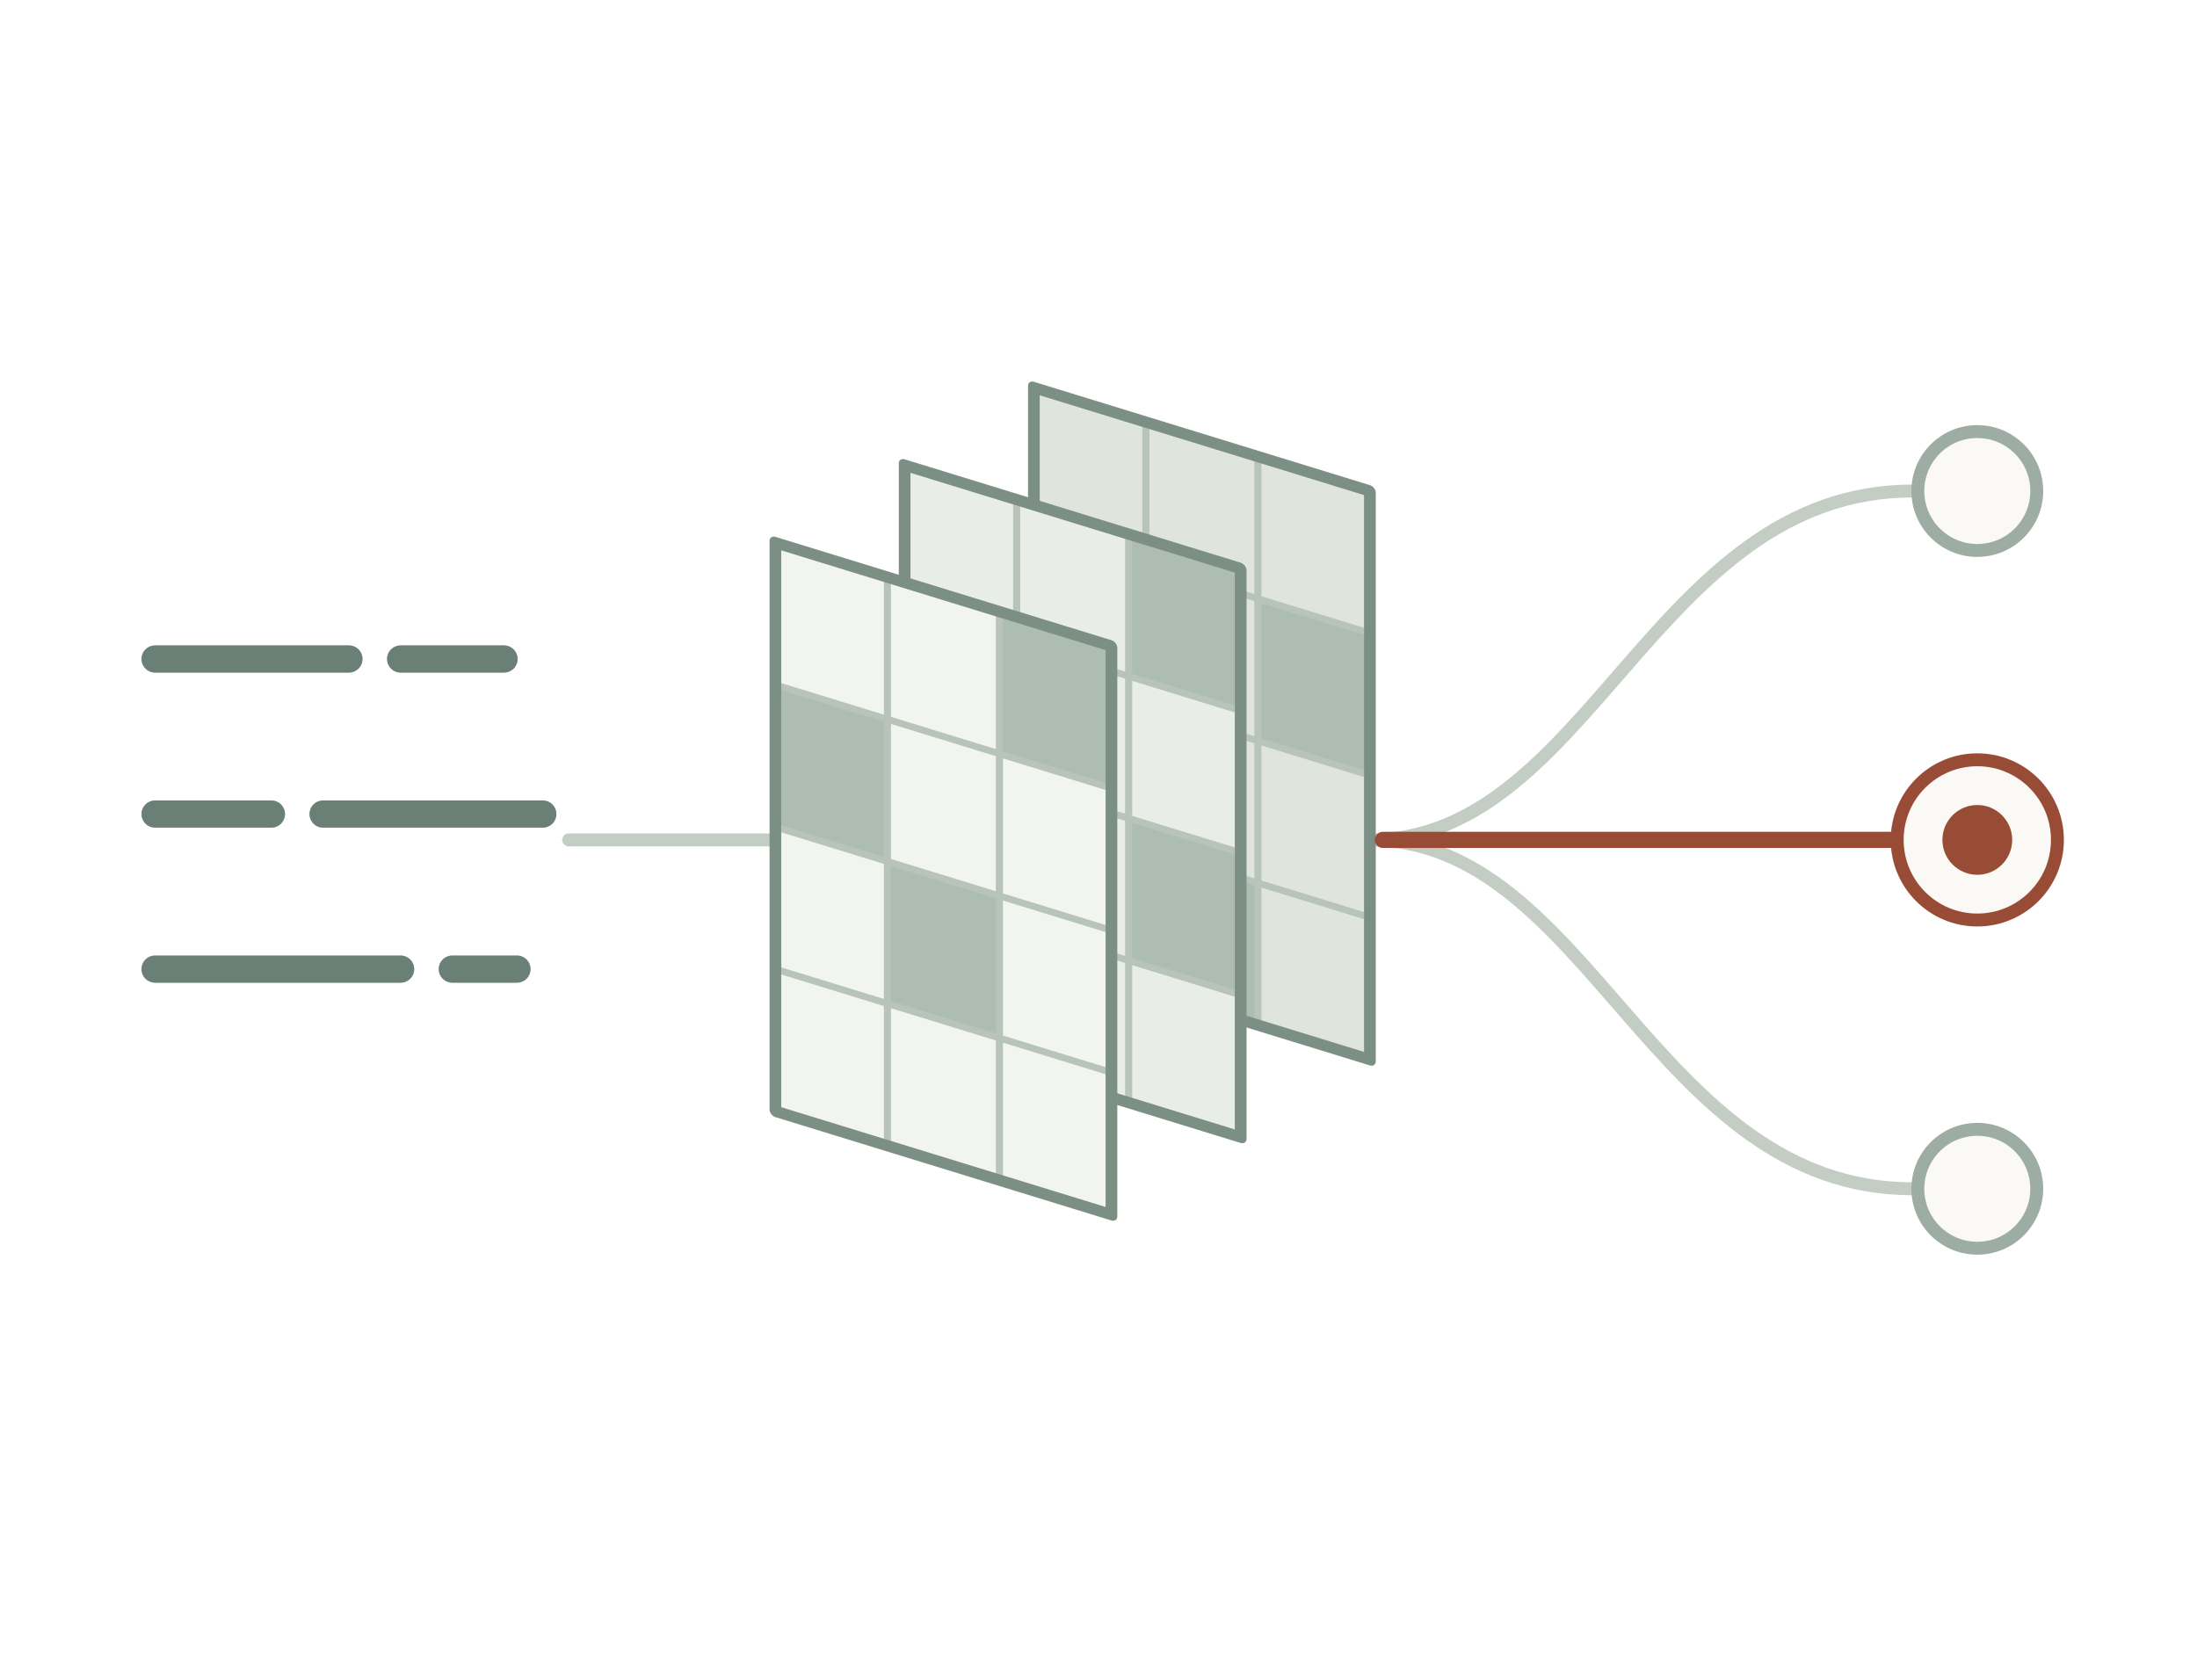
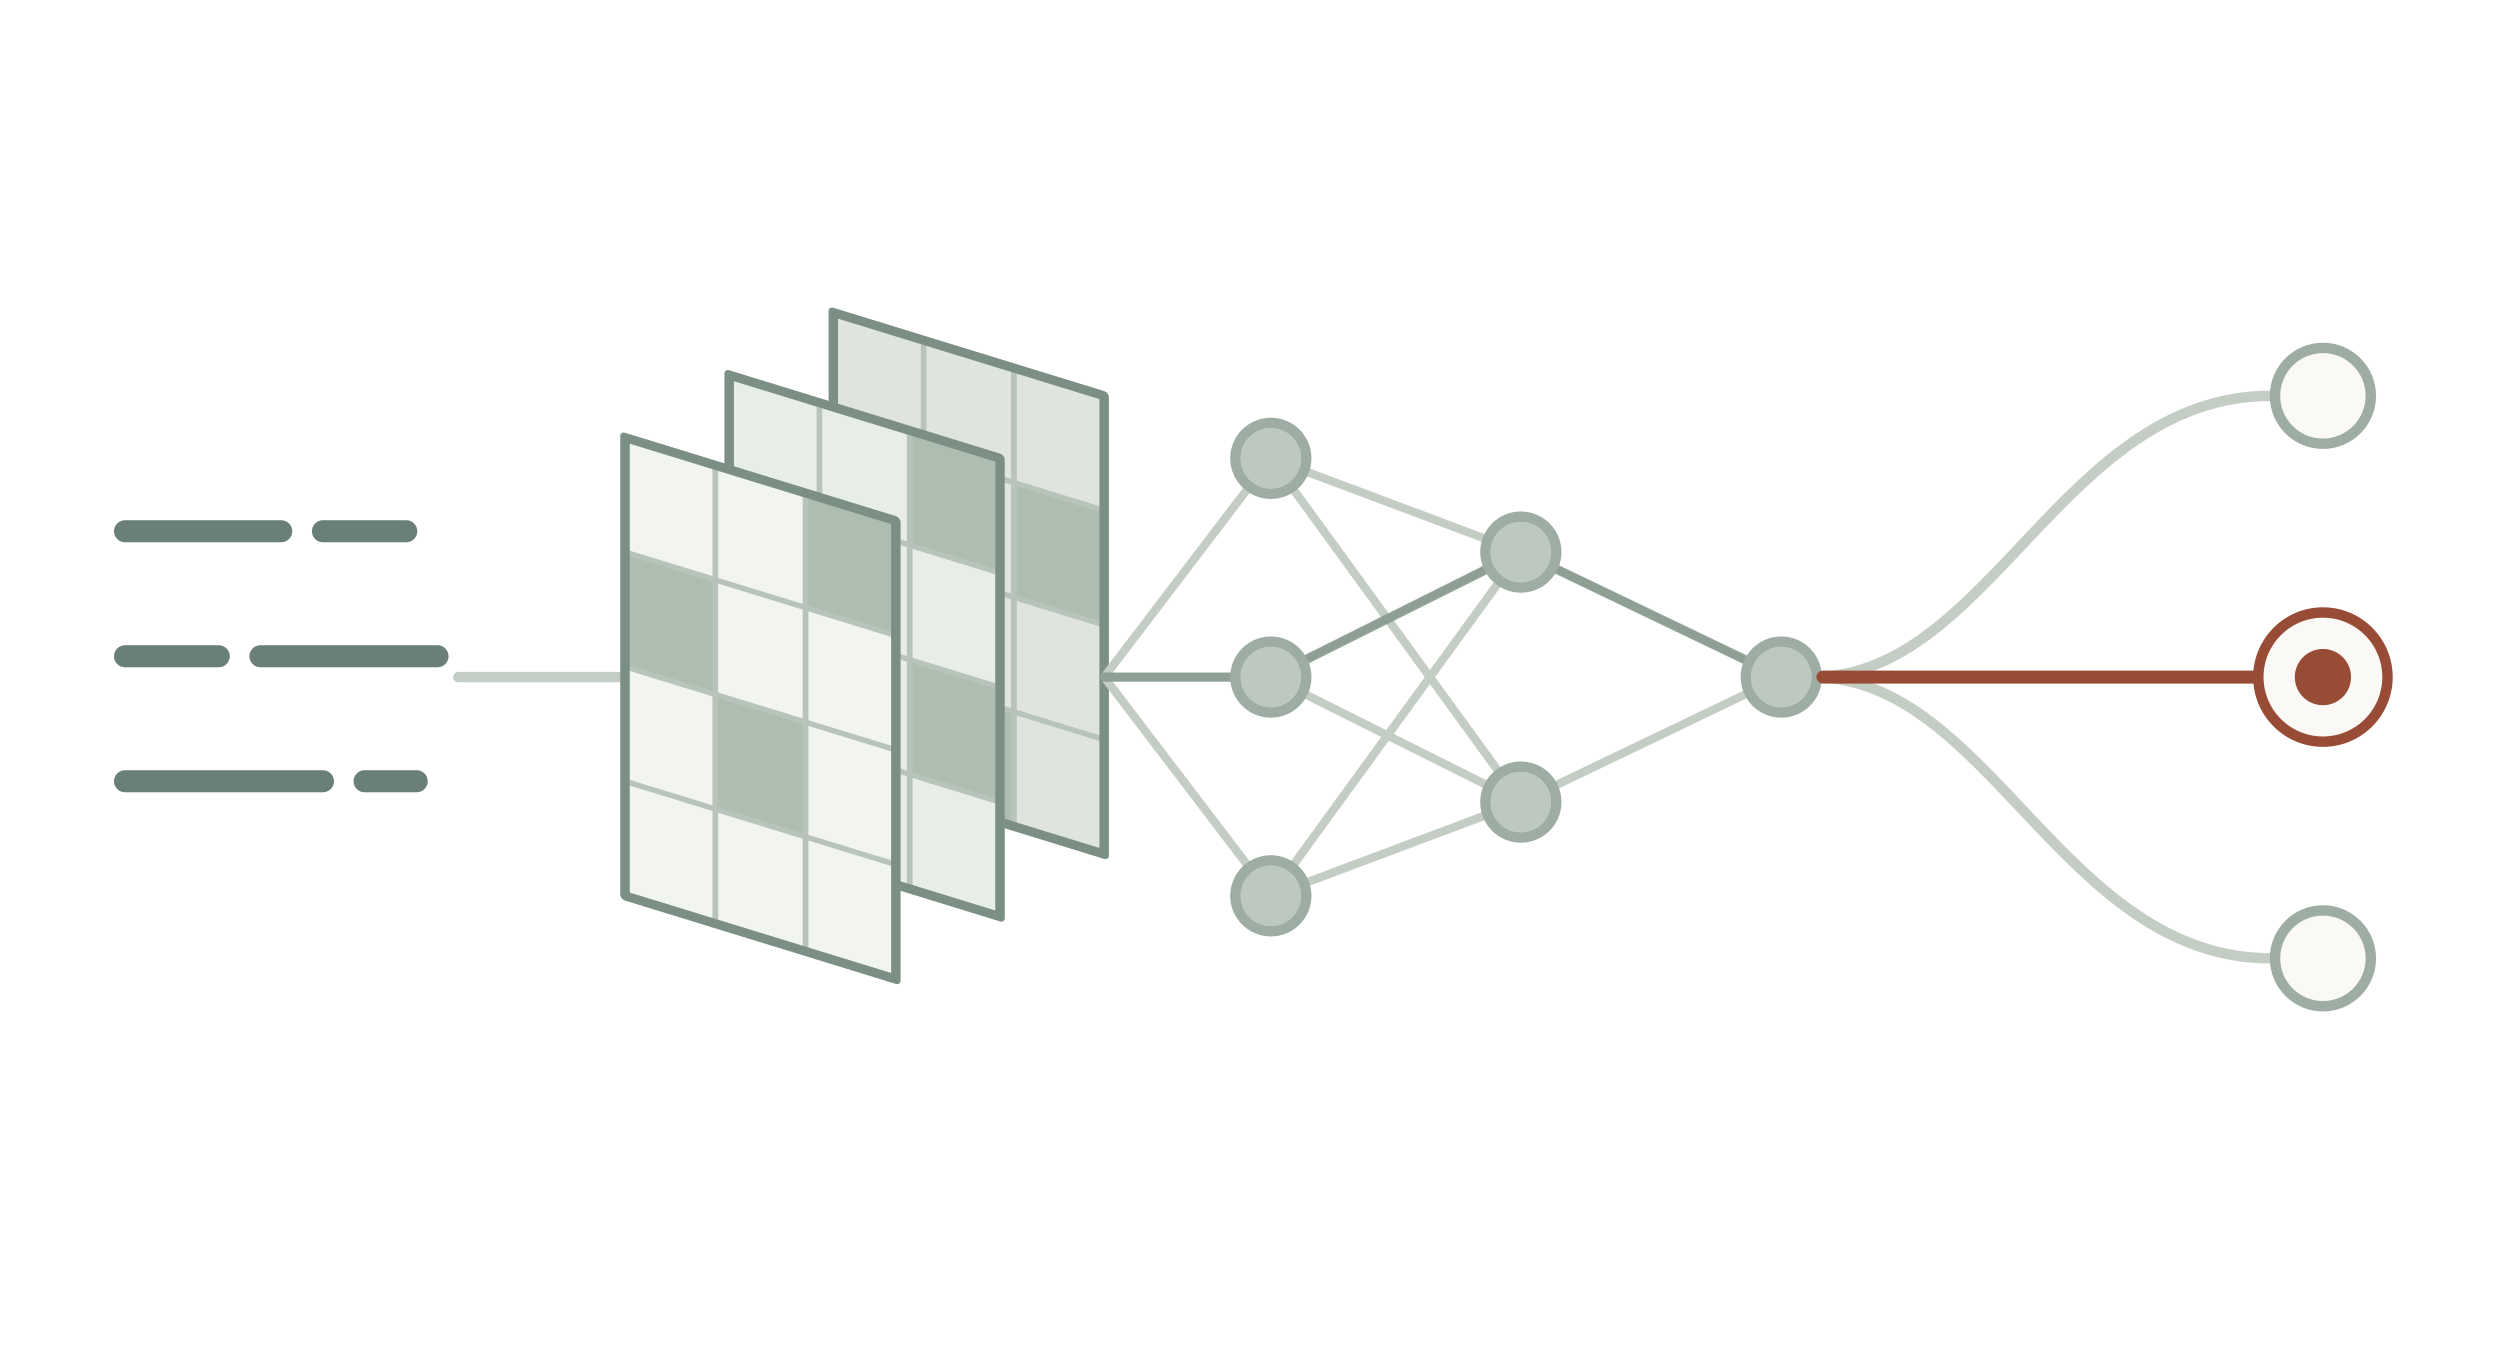
- <svg xmlns="http://www.w3.org/2000/svg" width="170" height="130" viewBox="0 0 170 130" fill="none" role="img" aria-labelledby="decisions-title decisions-description">
-   <g stroke-linecap="round" stroke-linejoin="round">
-     <g stroke="#c4cdc4" stroke-width="1">
-       <path d="M44 65H60M106 65C123 65 128 38 148 38M106 65H148M106 65C123 65 128 92 148 92" />
-     </g>
-     <g stroke="#8c9c94" stroke-width="2.1">
-       <path d="M12 51H27M31 51H39M12 63H21M25 63H42M12 75H31M35 75H40" />
-     </g>
-     <g stroke="#536c60" stroke-width="2.1" opacity=".6">
-       <path d="M12 51H27M31 51H39M12 63H21M25 63H42M12 75H31M35 75H40" />
-     </g>
-     <g transform="matrix(1 .3076923 0 1 80 30)">
-       <path d="M0 0H26V44H0Z" fill="#dfe5dd" />
-       <path d="M17.333 11H26V22H17.333ZM8.667 33H17.333V44H8.667Z" fill="#d4ded2" />
-       <path d="M17.333 11H26V22H17.333ZM8.667 33H17.333V44H8.667Z" fill="#7e9686" opacity=".455" />
-       <path d="M8.667 0V44M17.333 0V44M0 11H26M0 22H26M0 33H26" stroke="#b8c3b9" stroke-width=".55" />
-       <path d="M0 0H26V44H0Z" stroke="#9eada4" stroke-width=".9" />
-       <path d="M0 0H26V44H0Z" stroke="#536c60" stroke-width=".9" opacity=".455" />
-     </g>
-     <g transform="matrix(1 .3076923 0 1 70 36)">
-       <path d="M0 0H26V44H0Z" fill="#e8ede7" />
-       <path d="M17.333 0H26V11H17.333ZM17.333 22H26V33H17.333Z" fill="#d4ded2" />
-       <path d="M17.333 0H26V11H17.333ZM17.333 22H26V33H17.333Z" fill="#7e9686" opacity=".455" />
-       <path d="M8.667 0V44M17.333 0V44M0 11H26M0 22H26M0 33H26" stroke="#b8c3b9" stroke-width=".55" />
-       <path d="M0 0H26V44H0Z" stroke="#9eada4" stroke-width=".9" />
-       <path d="M0 0H26V44H0Z" stroke="#536c60" stroke-width=".9" opacity=".455" />
-     </g>
-     <g transform="matrix(1 .3076923 0 1 60 42)">
-       <path d="M0 0H26V44H0Z" fill="#f2f5ef" />
-       <path d="M0 11H8.667V22H0ZM8.667 22H17.333V33H8.667ZM17.333 0H26V11H17.333Z" fill="#d4ded2" />
-       <path d="M0 11H8.667V22H0ZM8.667 22H17.333V33H8.667ZM17.333 0H26V11H17.333Z" fill="#7e9686" opacity=".455" />
-       <path d="M8.667 0V44M17.333 0V44M0 11H26M0 22H26M0 33H26" stroke="#b8c3b9" stroke-width=".55" />
-       <path d="M0 0H26V44H0Z" stroke="#9eada4" stroke-width=".9" />
-       <path d="M0 0H26V44H0Z" stroke="#536c60" stroke-width=".9" opacity=".455" />
-     </g>
-     <g fill="#faf9f6" stroke="#9eada4" stroke-width="1">
-       <circle cx="153" cy="38" r="4.6" />
-       <circle cx="153" cy="65" r="4.6" />
-       <circle cx="153" cy="92" r="4.6" />
-     </g>
-     <path d="M107 65H148" stroke="#984c36" stroke-width="1.25" />
-     <circle cx="153" cy="65" r="6.2" fill="#faf9f6" stroke="#984c36" stroke-width="1" />
-     <circle cx="153" cy="65" r="2.7" fill="#984c36" />
-   </g>
+ <svg xmlns="http://www.w3.org/2000/svg" width="240" height="130" viewBox="0 0 240 130" role="img" aria-labelledby="decisions-title decisions-description">
+   <path d="M44 65 L60 65" fill="none" stroke="#c4cdc4" stroke-width="1" stroke-linecap="round" stroke-linejoin="round" transform="matrix(1 0 0 1 0 0)" />
+   <path d="M174 65 C191 65 198 38 218 38" fill="none" stroke="#c4cdc4" stroke-width="1" stroke-linecap="round" stroke-linejoin="round" transform="matrix(1 0 0 1 0 0)" />
+   <path d="M174 65 C191 65 198 92 218 92" fill="none" stroke="#c4cdc4" stroke-width="1" stroke-linecap="round" stroke-linejoin="round" transform="matrix(1 0 0 1 0 0)" />
+   <path d="M174 65 L218 65" fill="none" stroke="#c4cdc4" stroke-width="1" stroke-linecap="round" stroke-linejoin="round" transform="matrix(1 0 0 1 0 0)" />
+   <path d="M12 51 L27 51" fill="none" stroke="#8c9c94" stroke-width="2.1" stroke-linecap="round" stroke-linejoin="round" transform="matrix(1 0 0 1 0 0)" />
+   <path d="M12 51 L27 51" fill="none" stroke="#536c60" stroke-width="2.1" stroke-linecap="round" stroke-linejoin="round" opacity="0.6" transform="matrix(1 0 0 1 0 0)" />
+   <path d="M31 51 L39 51" fill="none" stroke="#8c9c94" stroke-width="2.1" stroke-linecap="round" stroke-linejoin="round" transform="matrix(1 0 0 1 0 0)" />
+   <path d="M31 51 L39 51" fill="none" stroke="#536c60" stroke-width="2.1" stroke-linecap="round" stroke-linejoin="round" opacity="0.6" transform="matrix(1 0 0 1 0 0)" />
+   <path d="M12 63 L21 63" fill="none" stroke="#8c9c94" stroke-width="2.1" stroke-linecap="round" stroke-linejoin="round" transform="matrix(1 0 0 1 0 0)" />
+   <path d="M12 63 L21 63" fill="none" stroke="#536c60" stroke-width="2.1" stroke-linecap="round" stroke-linejoin="round" opacity="0.6" transform="matrix(1 0 0 1 0 0)" />
+   <path d="M25 63 L42 63" fill="none" stroke="#8c9c94" stroke-width="2.1" stroke-linecap="round" stroke-linejoin="round" transform="matrix(1 0 0 1 0 0)" />
+   <path d="M25 63 L42 63" fill="none" stroke="#536c60" stroke-width="2.1" stroke-linecap="round" stroke-linejoin="round" opacity="0.6" transform="matrix(1 0 0 1 0 0)" />
+   <path d="M12 75 L31 75" fill="none" stroke="#8c9c94" stroke-width="2.1" stroke-linecap="round" stroke-linejoin="round" transform="matrix(1 0 0 1 0 0)" />
+   <path d="M12 75 L31 75" fill="none" stroke="#536c60" stroke-width="2.1" stroke-linecap="round" stroke-linejoin="round" opacity="0.6" transform="matrix(1 0 0 1 0 0)" />
+   <path d="M35 75 L40 75" fill="none" stroke="#8c9c94" stroke-width="2.1" stroke-linecap="round" stroke-linejoin="round" transform="matrix(1 0 0 1 0 0)" />
+   <path d="M35 75 L40 75" fill="none" stroke="#536c60" stroke-width="2.1" stroke-linecap="round" stroke-linejoin="round" opacity="0.6" transform="matrix(1 0 0 1 0 0)" />
+   <rect x="0" y="0" width="26" height="44" fill="#dfe5dd" transform="matrix(1 0.307692 0 1 80 30)" />
+   <rect x="17.333" y="11" width="8.667" height="11" fill="#d4ded2" transform="matrix(1 0.307692 0 1 80 30)" />
+   <rect x="17.333" y="11" width="8.667" height="11" fill="#7e9686" opacity="0.455" transform="matrix(1 0.307692 0 1 80 30)" />
+   <rect x="8.667" y="33" width="8.667" height="11" fill="#d4ded2" transform="matrix(1 0.307692 0 1 80 30)" />
+   <rect x="8.667" y="33" width="8.667" height="11" fill="#7e9686" opacity="0.455" transform="matrix(1 0.307692 0 1 80 30)" />
+   <path d="M8.667 0 L8.667 44" fill="none" stroke="#b8c3b9" stroke-width="0.55" stroke-linecap="round" stroke-linejoin="round" transform="matrix(1 0.307692 0 1 80 30)" />
+   <path d="M17.333 0 L17.333 44" fill="none" stroke="#b8c3b9" stroke-width="0.55" stroke-linecap="round" stroke-linejoin="round" transform="matrix(1 0.307692 0 1 80 30)" />
+   <path d="M0 11 L26 11" fill="none" stroke="#b8c3b9" stroke-width="0.55" stroke-linecap="round" stroke-linejoin="round" transform="matrix(1 0.307692 0 1 80 30)" />
+   <path d="M0 22 L26 22" fill="none" stroke="#b8c3b9" stroke-width="0.55" stroke-linecap="round" stroke-linejoin="round" transform="matrix(1 0.307692 0 1 80 30)" />
+   <path d="M0 33 L26 33" fill="none" stroke="#b8c3b9" stroke-width="0.55" stroke-linecap="round" stroke-linejoin="round" transform="matrix(1 0.307692 0 1 80 30)" />
+   <rect x="0" y="0" width="26" height="44" fill="none" stroke="#9eada4" stroke-width="0.9" stroke-linecap="round" stroke-linejoin="round" transform="matrix(1 0.307692 0 1 80 30)" />
+   <rect x="0" y="0" width="26" height="44" fill="none" stroke="#536c60" stroke-width="0.9" stroke-linecap="round" stroke-linejoin="round" opacity="0.455" transform="matrix(1 0.307692 0 1 80 30)" />
+   <rect x="0" y="0" width="26" height="44" fill="#e8ede7" transform="matrix(1 0.307692 0 1 70 36)" />
+   <rect x="17.333" y="0" width="8.667" height="11" fill="#d4ded2" transform="matrix(1 0.307692 0 1 70 36)" />
+   <rect x="17.333" y="0" width="8.667" height="11" fill="#7e9686" opacity="0.455" transform="matrix(1 0.307692 0 1 70 36)" />
+   <rect x="17.333" y="22" width="8.667" height="11" fill="#d4ded2" transform="matrix(1 0.307692 0 1 70 36)" />
+   <rect x="17.333" y="22" width="8.667" height="11" fill="#7e9686" opacity="0.455" transform="matrix(1 0.307692 0 1 70 36)" />
+   <path d="M8.667 0 L8.667 44" fill="none" stroke="#b8c3b9" stroke-width="0.55" stroke-linecap="round" stroke-linejoin="round" transform="matrix(1 0.307692 0 1 70 36)" />
+   <path d="M17.333 0 L17.333 44" fill="none" stroke="#b8c3b9" stroke-width="0.55" stroke-linecap="round" stroke-linejoin="round" transform="matrix(1 0.307692 0 1 70 36)" />
+   <path d="M0 11 L26 11" fill="none" stroke="#b8c3b9" stroke-width="0.55" stroke-linecap="round" stroke-linejoin="round" transform="matrix(1 0.307692 0 1 70 36)" />
+   <path d="M0 22 L26 22" fill="none" stroke="#b8c3b9" stroke-width="0.55" stroke-linecap="round" stroke-linejoin="round" transform="matrix(1 0.307692 0 1 70 36)" />
+   <path d="M0 33 L26 33" fill="none" stroke="#b8c3b9" stroke-width="0.55" stroke-linecap="round" stroke-linejoin="round" transform="matrix(1 0.307692 0 1 70 36)" />
+   <rect x="0" y="0" width="26" height="44" fill="none" stroke="#9eada4" stroke-width="0.9" stroke-linecap="round" stroke-linejoin="round" transform="matrix(1 0.307692 0 1 70 36)" />
+   <rect x="0" y="0" width="26" height="44" fill="none" stroke="#536c60" stroke-width="0.9" stroke-linecap="round" stroke-linejoin="round" opacity="0.455" transform="matrix(1 0.307692 0 1 70 36)" />
+   <rect x="0" y="0" width="26" height="44" fill="#f2f5ef" transform="matrix(1 0.307692 0 1 60 42)" />
+   <rect x="0" y="11" width="8.667" height="11" fill="#d4ded2" transform="matrix(1 0.307692 0 1 60 42)" />
+   <rect x="0" y="11" width="8.667" height="11" fill="#7e9686" opacity="0.455" transform="matrix(1 0.307692 0 1 60 42)" />
+   <rect x="8.667" y="22" width="8.667" height="11" fill="#d4ded2" transform="matrix(1 0.307692 0 1 60 42)" />
+   <rect x="8.667" y="22" width="8.667" height="11" fill="#7e9686" opacity="0.455" transform="matrix(1 0.307692 0 1 60 42)" />
+   <rect x="17.333" y="0" width="8.667" height="11" fill="#d4ded2" transform="matrix(1 0.307692 0 1 60 42)" />
+   <rect x="17.333" y="0" width="8.667" height="11" fill="#7e9686" opacity="0.455" transform="matrix(1 0.307692 0 1 60 42)" />
+   <path d="M8.667 0 L8.667 44" fill="none" stroke="#b8c3b9" stroke-width="0.55" stroke-linecap="round" stroke-linejoin="round" transform="matrix(1 0.307692 0 1 60 42)" />
+   <path d="M17.333 0 L17.333 44" fill="none" stroke="#b8c3b9" stroke-width="0.55" stroke-linecap="round" stroke-linejoin="round" transform="matrix(1 0.307692 0 1 60 42)" />
+   <path d="M0 11 L26 11" fill="none" stroke="#b8c3b9" stroke-width="0.55" stroke-linecap="round" stroke-linejoin="round" transform="matrix(1 0.307692 0 1 60 42)" />
+   <path d="M0 22 L26 22" fill="none" stroke="#b8c3b9" stroke-width="0.55" stroke-linecap="round" stroke-linejoin="round" transform="matrix(1 0.307692 0 1 60 42)" />
+   <path d="M0 33 L26 33" fill="none" stroke="#b8c3b9" stroke-width="0.55" stroke-linecap="round" stroke-linejoin="round" transform="matrix(1 0.307692 0 1 60 42)" />
+   <rect x="0" y="0" width="26" height="44" fill="none" stroke="#9eada4" stroke-width="0.9" stroke-linecap="round" stroke-linejoin="round" transform="matrix(1 0.307692 0 1 60 42)" />
+   <rect x="0" y="0" width="26" height="44" fill="none" stroke="#536c60" stroke-width="0.9" stroke-linecap="round" stroke-linejoin="round" opacity="0.455" transform="matrix(1 0.307692 0 1 60 42)" />
+   <path d="M106 65 L122 44" fill="none" stroke="#c4cdc4" stroke-width="0.8" stroke-linecap="round" stroke-linejoin="round" transform="matrix(1 0 0 1 0 0)" />
+   <path d="M106 65 L122 65" fill="none" stroke="#c4cdc4" stroke-width="0.8" stroke-linecap="round" stroke-linejoin="round" transform="matrix(1 0 0 1 0 0)" />
+   <path d="M106 65 L122 86" fill="none" stroke="#c4cdc4" stroke-width="0.8" stroke-linecap="round" stroke-linejoin="round" transform="matrix(1 0 0 1 0 0)" />
+   <path d="M122 44 L146 53" fill="none" stroke="#c4cdc4" stroke-width="0.8" stroke-linecap="round" stroke-linejoin="round" transform="matrix(1 0 0 1 0 0)" />
+   <path d="M122 44 L146 77" fill="none" stroke="#c4cdc4" stroke-width="0.8" stroke-linecap="round" stroke-linejoin="round" transform="matrix(1 0 0 1 0 0)" />
+   <path d="M122 65 L146 53" fill="none" stroke="#c4cdc4" stroke-width="0.8" stroke-linecap="round" stroke-linejoin="round" transform="matrix(1 0 0 1 0 0)" />
+   <path d="M122 65 L146 77" fill="none" stroke="#c4cdc4" stroke-width="0.8" stroke-linecap="round" stroke-linejoin="round" transform="matrix(1 0 0 1 0 0)" />
+   <path d="M122 86 L146 53" fill="none" stroke="#c4cdc4" stroke-width="0.8" stroke-linecap="round" stroke-linejoin="round" transform="matrix(1 0 0 1 0 0)" />
+   <path d="M122 86 L146 77" fill="none" stroke="#c4cdc4" stroke-width="0.8" stroke-linecap="round" stroke-linejoin="round" transform="matrix(1 0 0 1 0 0)" />
+   <path d="M146 53 L171 65" fill="none" stroke="#c4cdc4" stroke-width="0.8" stroke-linecap="round" stroke-linejoin="round" transform="matrix(1 0 0 1 0 0)" />
+   <path d="M146 77 L171 65" fill="none" stroke="#c4cdc4" stroke-width="0.8" stroke-linecap="round" stroke-linejoin="round" transform="matrix(1 0 0 1 0 0)" />
+   <path d="M106 65 L122 65" fill="none" stroke="#536c60" stroke-width="0.9" stroke-linecap="round" stroke-linejoin="round" opacity="0.48" transform="matrix(1 0 0 1 0 0)" />
+   <path d="M122 65 L146 53" fill="none" stroke="#536c60" stroke-width="0.9" stroke-linecap="round" stroke-linejoin="round" opacity="0.48" transform="matrix(1 0 0 1 0 0)" />
+   <path d="M146 53 L171 65" fill="none" stroke="#536c60" stroke-width="0.9" stroke-linecap="round" stroke-linejoin="round" opacity="0.48" transform="matrix(1 0 0 1 0 0)" />
+   <circle cx="122" cy="44" r="3.4" fill="#faf9f6" transform="matrix(1 0 0 1 0 0)" />
+   <circle cx="122" cy="44" r="3.4" fill="none" stroke="#9eada4" stroke-width="1" stroke-linecap="round" stroke-linejoin="round" transform="matrix(1 0 0 1 0 0)" />
+   <circle cx="122" cy="44" r="2.9" fill="#7e9686" opacity="0.49" transform="matrix(1 0 0 1 0 0)" />
+   <circle cx="122" cy="65" r="3.4" fill="#faf9f6" transform="matrix(1 0 0 1 0 0)" />
+   <circle cx="122" cy="65" r="3.4" fill="none" stroke="#9eada4" stroke-width="1" stroke-linecap="round" stroke-linejoin="round" transform="matrix(1 0 0 1 0 0)" />
+   <circle cx="122" cy="65" r="2.9" fill="#7e9686" opacity="0.49" transform="matrix(1 0 0 1 0 0)" />
+   <circle cx="122" cy="86" r="3.4" fill="#faf9f6" transform="matrix(1 0 0 1 0 0)" />
+   <circle cx="122" cy="86" r="3.4" fill="none" stroke="#9eada4" stroke-width="1" stroke-linecap="round" stroke-linejoin="round" transform="matrix(1 0 0 1 0 0)" />
+   <circle cx="122" cy="86" r="2.9" fill="#7e9686" opacity="0.49" transform="matrix(1 0 0 1 0 0)" />
+   <circle cx="146" cy="53" r="3.4" fill="#faf9f6" transform="matrix(1 0 0 1 0 0)" />
+   <circle cx="146" cy="53" r="3.4" fill="none" stroke="#9eada4" stroke-width="1" stroke-linecap="round" stroke-linejoin="round" transform="matrix(1 0 0 1 0 0)" />
+   <circle cx="146" cy="53" r="2.9" fill="#7e9686" opacity="0.49" transform="matrix(1 0 0 1 0 0)" />
+   <circle cx="146" cy="77" r="3.4" fill="#faf9f6" transform="matrix(1 0 0 1 0 0)" />
+   <circle cx="146" cy="77" r="3.4" fill="none" stroke="#9eada4" stroke-width="1" stroke-linecap="round" stroke-linejoin="round" transform="matrix(1 0 0 1 0 0)" />
+   <circle cx="146" cy="77" r="2.9" fill="#7e9686" opacity="0.49" transform="matrix(1 0 0 1 0 0)" />
+   <circle cx="171" cy="65" r="3.4" fill="#faf9f6" transform="matrix(1 0 0 1 0 0)" />
+   <circle cx="171" cy="65" r="3.4" fill="none" stroke="#9eada4" stroke-width="1" stroke-linecap="round" stroke-linejoin="round" transform="matrix(1 0 0 1 0 0)" />
+   <circle cx="171" cy="65" r="2.9" fill="#7e9686" opacity="0.49" transform="matrix(1 0 0 1 0 0)" />
+   <circle cx="223" cy="38" r="4.6" fill="#faf9f6" transform="matrix(1 0 0 1 0 0)" />
+   <circle cx="223" cy="38" r="4.6" fill="none" stroke="#9eada4" stroke-width="1" stroke-linecap="round" stroke-linejoin="round" transform="matrix(1 0 0 1 0 0)" />
+   <circle cx="223" cy="65" r="4.6" fill="#faf9f6" transform="matrix(1 0 0 1 0 0)" />
+   <circle cx="223" cy="65" r="4.6" fill="none" stroke="#9eada4" stroke-width="1" stroke-linecap="round" stroke-linejoin="round" transform="matrix(1 0 0 1 0 0)" />
+   <circle cx="223" cy="92" r="4.6" fill="#faf9f6" transform="matrix(1 0 0 1 0 0)" />
+   <circle cx="223" cy="92" r="4.6" fill="none" stroke="#9eada4" stroke-width="1" stroke-linecap="round" stroke-linejoin="round" transform="matrix(1 0 0 1 0 0)" />
+   <path d="M175 65 L218 65" fill="none" stroke="#984c36" stroke-width="1.25" stroke-linecap="round" stroke-linejoin="round" transform="matrix(1 0 0 1 0 0)" />
+   <circle cx="223" cy="65" r="6.2" fill="#faf9f6" transform="matrix(1 0 0 1 0 0)" />
+   <circle cx="223" cy="65" r="6.2" fill="none" stroke="#984c36" stroke-width="1" stroke-linecap="round" stroke-linejoin="round" transform="matrix(1 0 0 1 0 0)" />
+   <circle cx="223" cy="65" r="2.7" fill="#984c36" transform="matrix(1 0 0 1 0 0)" />
</svg>
